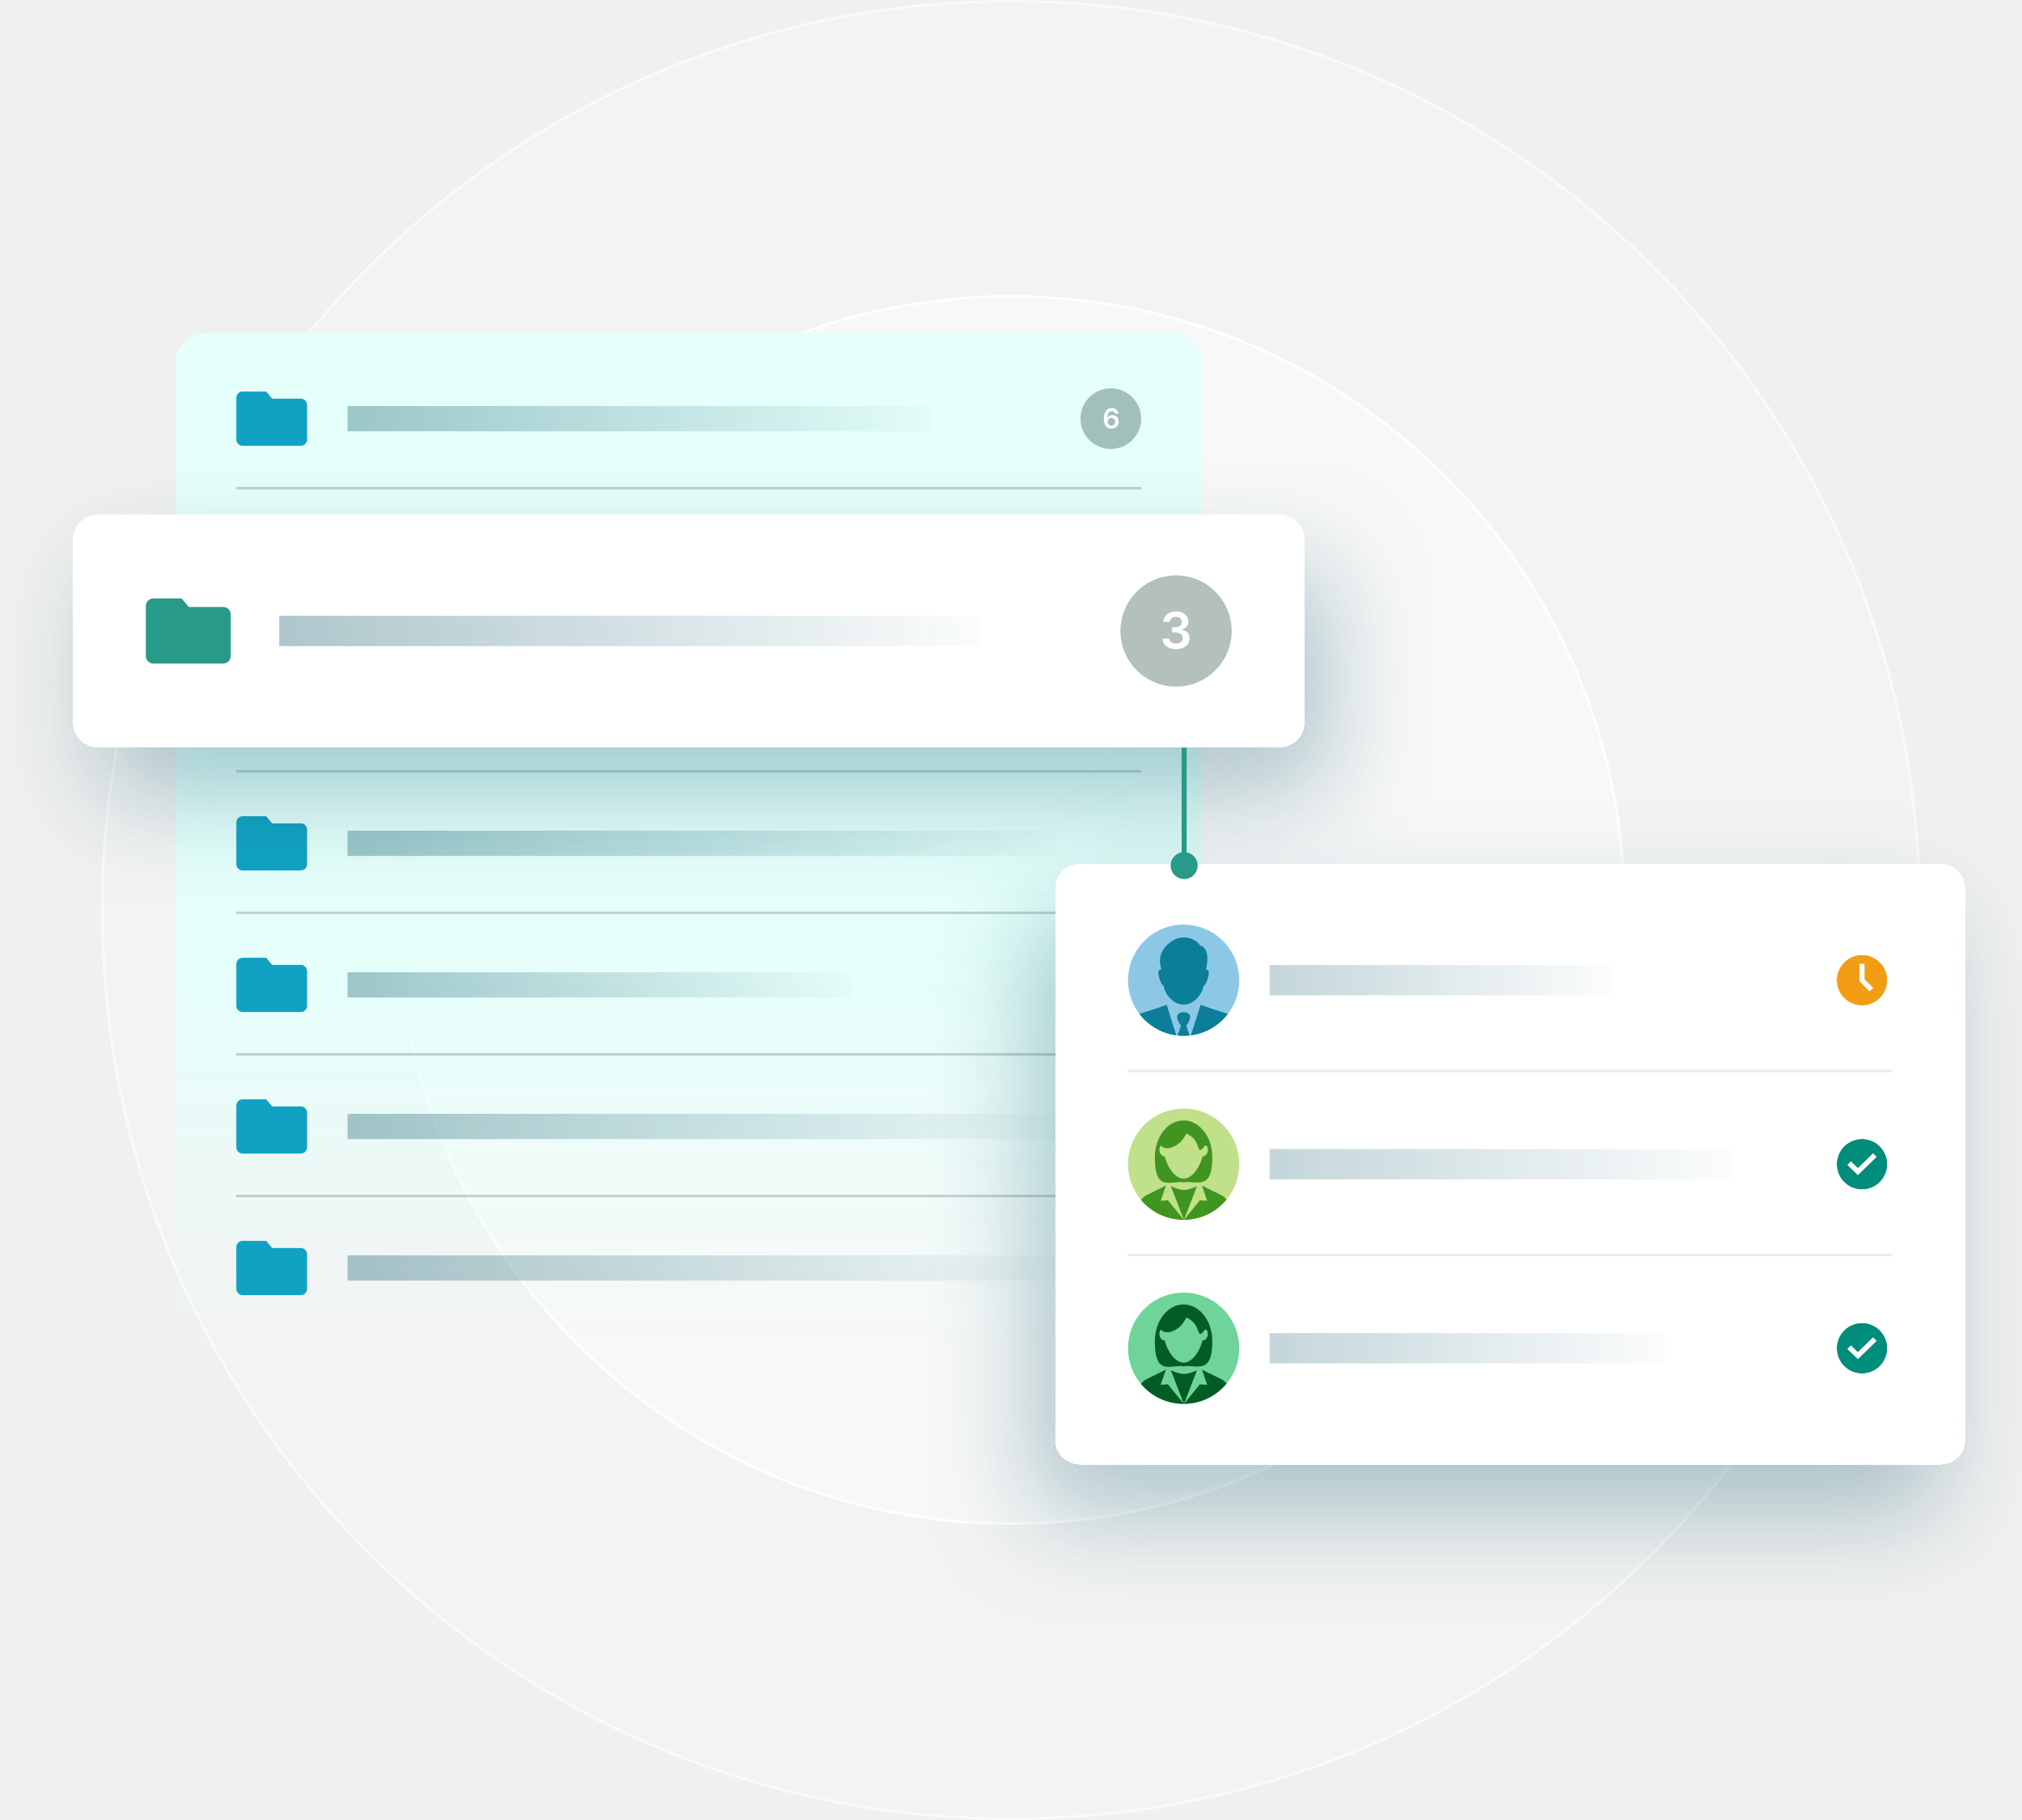
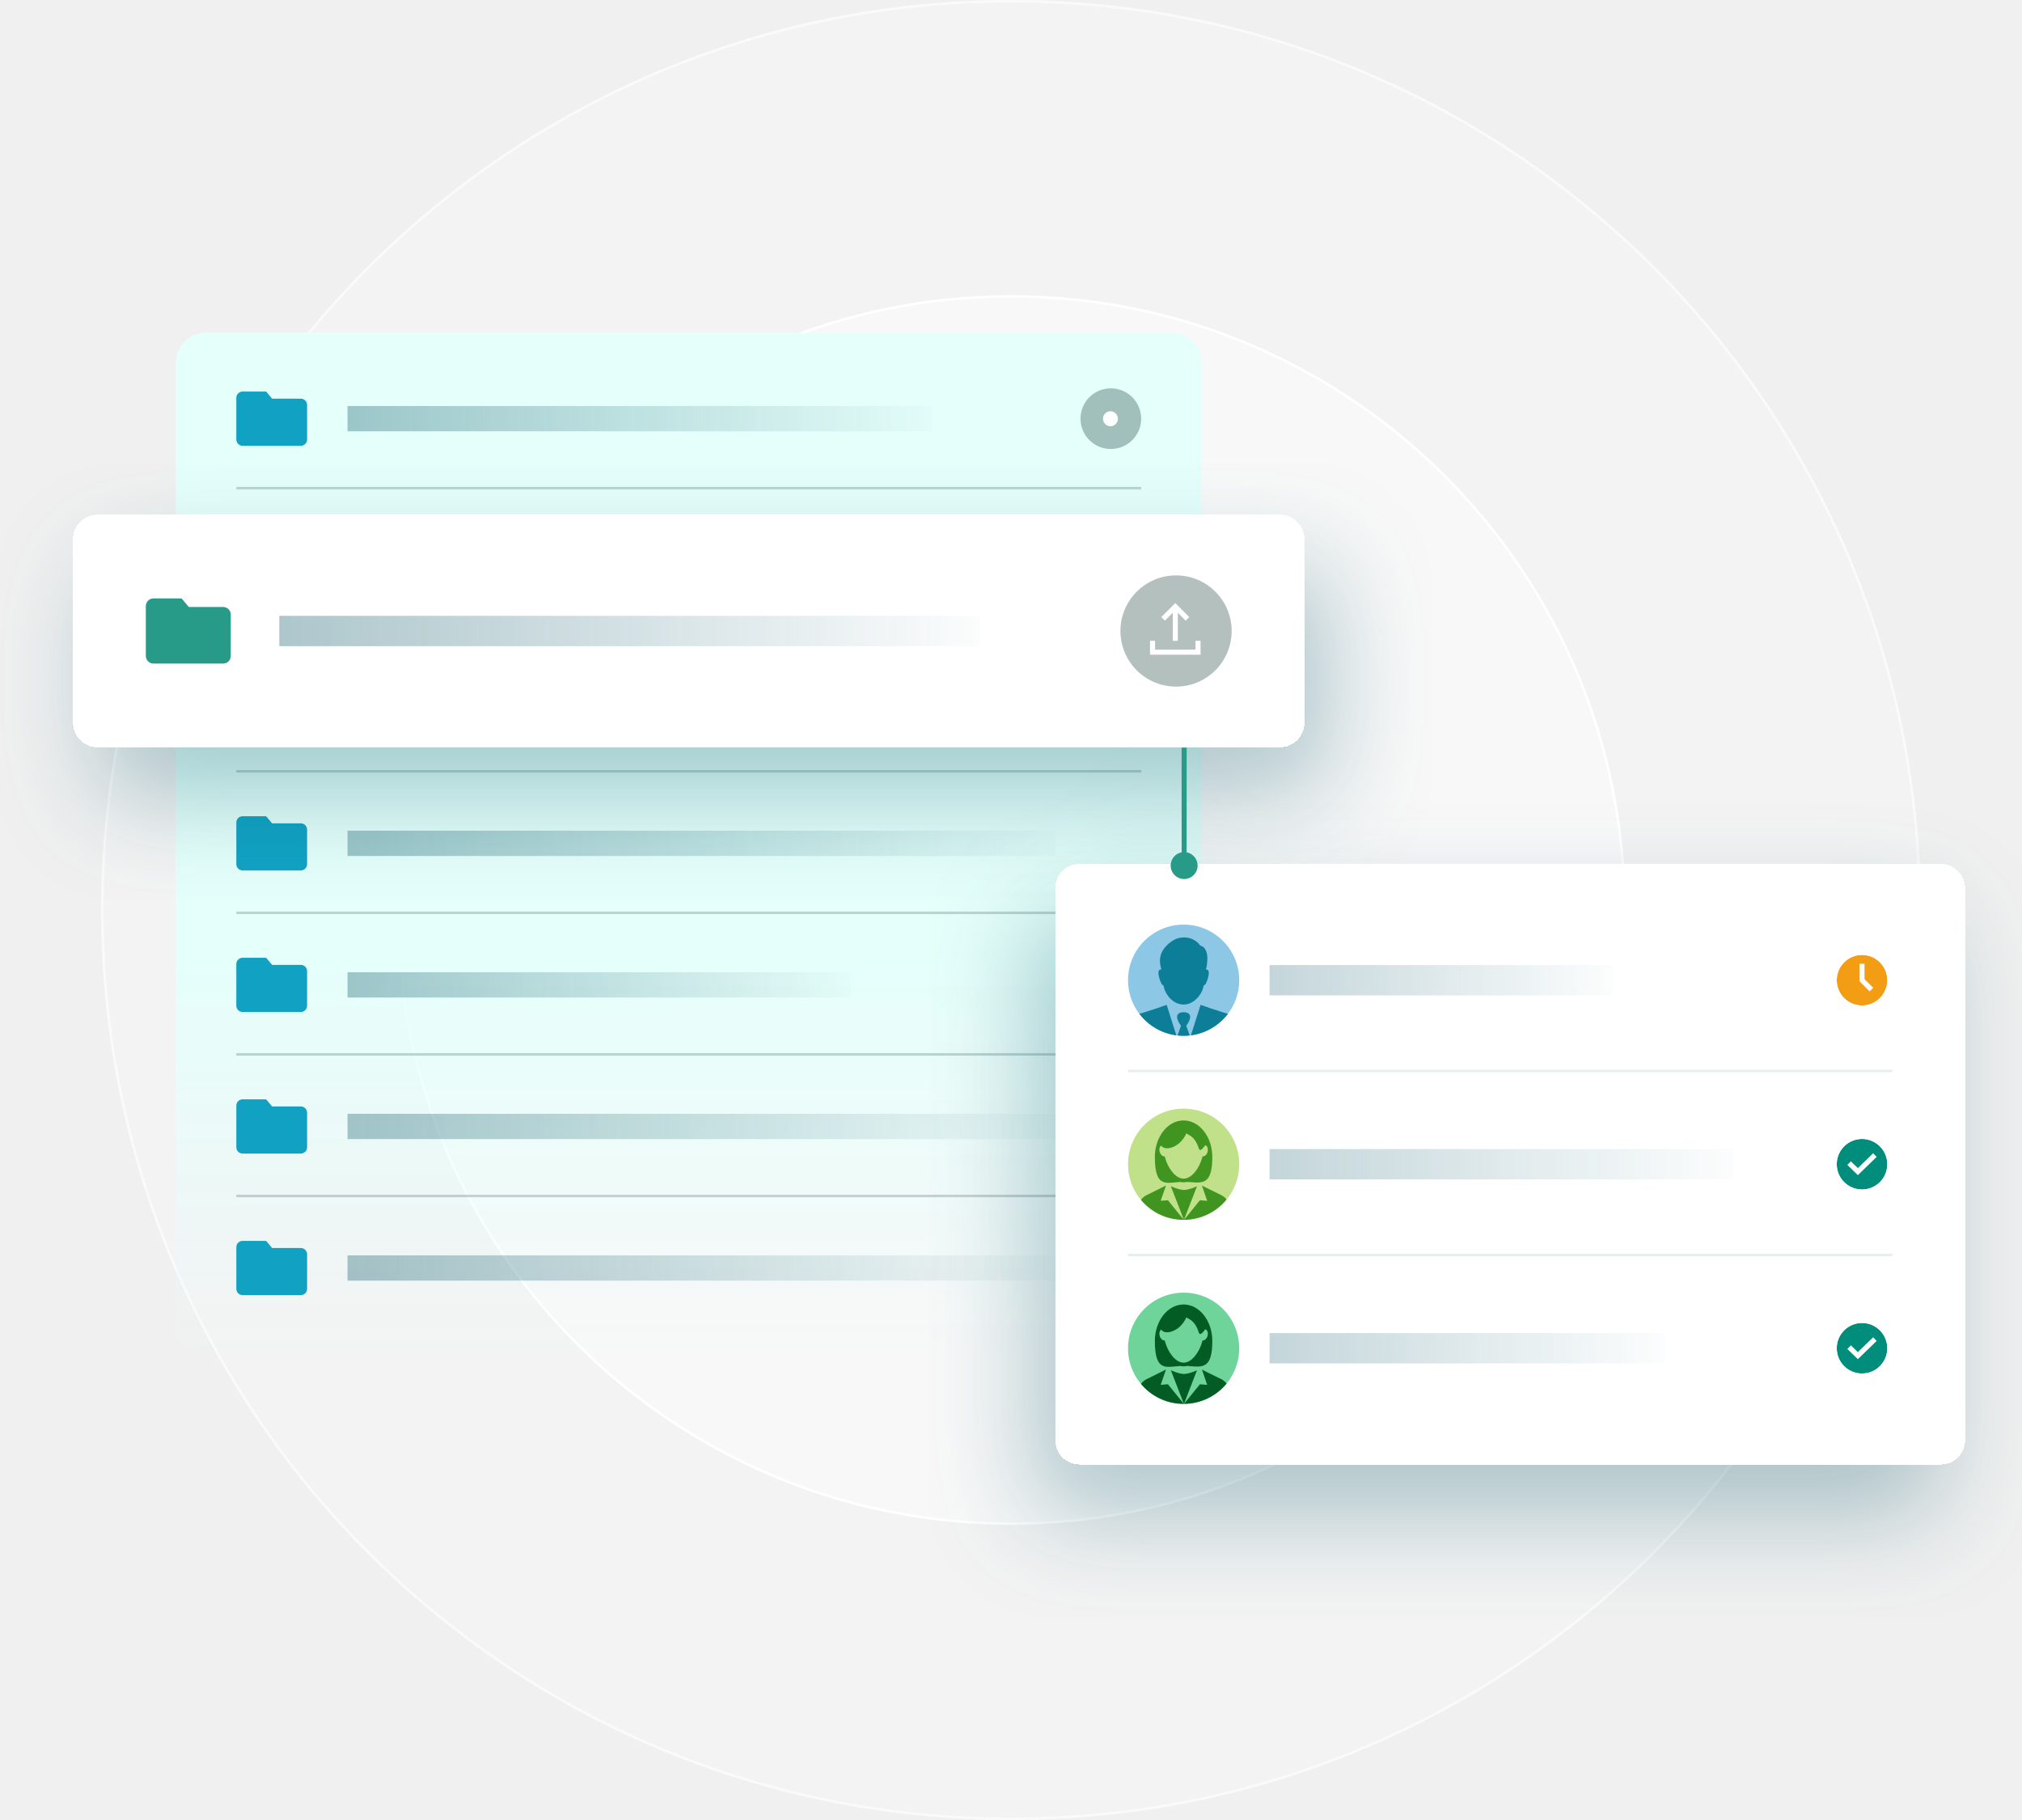
<svg xmlns="http://www.w3.org/2000/svg" xmlns:xlink="http://www.w3.org/1999/xlink" width="800" height="720" viewBox="0 0 800 720" fill="none">
  <g clip-path="url(#clip0_125_3921)">
    <circle cx="400" cy="360" r="360" fill="white" fill-opacity="0.2" />
    <circle cx="400" cy="360" r="359.515" stroke="white" stroke-opacity="0.6" stroke-width="0.97" />
    <path d="M642.758 360C642.758 494.072 534.072 602.758 400 602.758C265.928 602.758 157.242 494.072 157.242 360C157.242 225.928 265.928 117.242 400 117.242C534.072 117.242 642.758 225.928 642.758 360Z" fill="white" fill-opacity="0.45" stroke-width="0.97" stroke="white" />
    <rect x="69.5" y="131.625" width="406" height="404" rx="12" fill="url(#paint0_linear_125_3921)" />
    <g clip-path="url(#clip1_125_3921)">
      <path d="M119.029 157.709H107.659L105.395 155.016C105.327 154.935 105.226 154.889 105.12 154.893H95.971C94.601 154.906 93.498 156.021 93.5 157.391V173.861C93.5 175.23 94.602 176.343 95.971 176.357H119.029C120.398 176.343 121.5 175.23 121.5 173.861V160.205C121.5 158.836 120.398 157.723 119.029 157.709Z" fill="#11A2C3" />
    </g>
    <path opacity="0.55" d="M137.5 160.625H368.537V170.625H137.5V160.625Z" fill="url(#paint1_linear_125_3921)" fill-opacity="0.6" />
    <rect x="427.5" y="153.625" width="24" height="24" rx="12" fill="#062C27" fill-opacity="0.3" />
-     <path d="M439.755 169.552C439.376 169.549 439.005 169.483 438.643 169.354C438.282 169.223 437.956 169.009 437.667 168.715C437.378 168.418 437.148 168.024 436.978 167.533C436.807 167.04 436.723 166.429 436.726 165.701C436.726 165.022 436.798 164.416 436.943 163.884C437.087 163.352 437.295 162.903 437.566 162.536C437.838 162.167 438.164 161.885 438.547 161.692C438.931 161.498 439.361 161.401 439.837 161.401C440.335 161.401 440.777 161.499 441.161 161.695C441.549 161.892 441.861 162.16 442.099 162.501C442.337 162.84 442.484 163.222 442.541 163.648H441.127C441.054 163.343 440.906 163.1 440.681 162.92C440.459 162.736 440.178 162.645 439.837 162.645C439.286 162.645 438.863 162.883 438.566 163.361C438.272 163.839 438.123 164.495 438.12 165.329H438.175C438.301 165.102 438.465 164.907 438.667 164.744C438.868 164.582 439.095 164.456 439.348 164.368C439.604 164.278 439.874 164.233 440.158 164.233C440.623 164.233 441.04 164.344 441.409 164.566C441.781 164.788 442.076 165.094 442.293 165.484C442.51 165.872 442.617 166.316 442.614 166.817C442.617 167.339 442.498 167.807 442.258 168.223C442.018 168.636 441.683 168.962 441.254 169.199C440.826 169.437 440.326 169.554 439.755 169.552ZM439.747 168.39C440.029 168.39 440.281 168.321 440.503 168.184C440.725 168.047 440.901 167.863 441.03 167.63C441.159 167.398 441.222 167.137 441.22 166.848C441.222 166.564 441.16 166.307 441.034 166.077C440.91 165.847 440.738 165.665 440.518 165.531C440.299 165.396 440.048 165.329 439.767 165.329C439.558 165.329 439.363 165.369 439.182 165.449C439.001 165.529 438.844 165.64 438.709 165.782C438.575 165.922 438.469 166.085 438.392 166.271C438.317 166.454 438.278 166.65 438.275 166.859C438.278 167.136 438.343 167.39 438.469 167.623C438.596 167.855 438.77 168.041 438.992 168.18C439.214 168.32 439.466 168.39 439.747 168.39Z" fill="white" />
+     <path d="M441.78 165.625C441.787 165.949 441.73 166.272 441.611 166.574C441.492 166.876 441.313 167.151 441.086 167.383C440.86 167.615 440.589 167.799 440.29 167.925C439.99 168.051 439.669 168.116 439.345 168.116C439.02 168.116 438.699 168.051 438.4 167.925C438.101 167.799 437.83 167.615 437.603 167.383C437.376 167.151 437.198 166.876 437.079 166.574C436.96 166.272 436.902 165.949 436.909 165.625C436.909 164.979 437.166 164.359 437.623 163.902C438.08 163.446 438.699 163.189 439.345 163.189C439.991 163.189 440.611 163.446 441.068 163.902C441.525 164.359 441.781 164.979 441.781 165.625H441.78Z" fill="white" stroke="white" />
    <path opacity="0.2" d="M93.5 193.125H451.5" stroke="#062C27" />
    <rect x="93.5" y="207.625" width="358" height="28" rx="8" fill="white" />
    <g clip-path="url(#clip2_125_3921)">
      <path d="M119.029 213.709H107.659L105.395 211.016C105.327 210.935 105.226 210.889 105.12 210.893H95.971C94.601 210.906 93.498 212.021 93.5 213.391V229.861C93.5 231.23 94.602 232.343 95.971 232.357H119.029C120.398 232.343 121.5 231.23 121.5 229.861V216.205C121.5 214.836 120.398 213.723 119.029 213.709Z" fill="#11A2C3" />
    </g>
    <path opacity="0.55" d="M137.5 216.625H417.5V226.625H137.5V216.625Z" fill="url(#paint2_linear_125_3921)" fill-opacity="0.6" />
    <path opacity="0.2" d="M93.5 249.125H451.5" stroke="#062C27" />
    <g clip-path="url(#clip3_125_3921)">
      <path d="M119.029 269.709H107.659L105.395 267.016C105.327 266.935 105.226 266.889 105.12 266.893H95.971C94.601 266.906 93.498 268.021 93.5 269.391V285.861C93.5 287.23 94.602 288.343 95.971 288.357H119.029C120.398 288.343 121.5 287.23 121.5 285.861V272.205C121.5 270.836 120.398 269.723 119.029 269.709Z" fill="#11A2C3" />
    </g>
    <path opacity="0.55" d="M137.5 272.625H294.012V282.625H137.5V272.625Z" fill="url(#paint3_linear_125_3921)" fill-opacity="0.6" />
    <path opacity="0.2" d="M93.5 305.125H451.5" stroke="#062C27" />
    <g clip-path="url(#clip4_125_3921)">
      <path d="M119.029 325.709H107.659L105.395 323.016C105.327 322.935 105.226 322.889 105.12 322.893H95.971C94.601 322.906 93.498 324.021 93.5 325.391V341.861C93.5 343.23 94.602 344.343 95.971 344.357H119.029C120.398 344.343 121.5 343.23 121.5 341.861V328.205C121.5 326.836 120.398 325.723 119.029 325.709Z" fill="#11A2C3" />
    </g>
    <path opacity="0.55" d="M137.5 328.625H417.5V338.625H137.5V328.625Z" fill="url(#paint4_linear_125_3921)" fill-opacity="0.6" />
    <path opacity="0.2" d="M93.5 361.125H451.5" stroke="#062C27" />
    <g clip-path="url(#clip5_125_3921)">
      <path d="M119.029 381.709H107.659L105.395 379.016C105.327 378.935 105.226 378.889 105.12 378.893H95.971C94.601 378.906 93.498 380.021 93.5 381.391V397.861C93.5 399.23 94.602 400.343 95.971 400.357H119.029C120.398 400.343 121.5 399.23 121.5 397.861V384.205C121.5 382.836 120.398 381.723 119.029 381.709Z" fill="#11A2C3" />
    </g>
    <path opacity="0.55" d="M137.5 384.625H336.389V394.625H137.5V384.625Z" fill="url(#paint5_linear_125_3921)" fill-opacity="0.6" />
    <path opacity="0.2" d="M93.5 417.125H451.5" stroke="#062C27" />
    <g clip-path="url(#clip6_125_3921)">
      <path d="M119.029 437.709H107.659L105.395 435.016C105.327 434.935 105.226 434.889 105.12 434.893H95.971C94.601 434.906 93.498 436.021 93.5 437.391V453.861C93.5 455.23 94.602 456.343 95.971 456.357H119.029C120.398 456.343 121.5 455.23 121.5 453.861V440.205C121.5 438.836 120.398 437.723 119.029 437.709Z" fill="#11A2C3" />
    </g>
    <path opacity="0.55" d="M137.5 440.625H417.5V450.625H137.5V440.625Z" fill="url(#paint6_linear_125_3921)" fill-opacity="0.6" />
    <g filter="url(#filter0_d_125_3921)">
      <rect x="28.9" y="203.625" width="487.2" height="92" rx="9.6" fill="white" shape-rendering="crispEdges" />
      <rect x="57.7" y="232.825" width="371.2" height="33.6" rx="9.6" fill="white" />
      <g clip-path="url(#clip7_125_3921)">
        <path d="M88.338 240.126H74.694L71.976 236.895C71.895 236.797 71.773 236.742 71.647 236.746H60.667C59.024 236.763 57.701 238.1 57.703 239.744V259.509C57.703 261.151 59.025 262.487 60.667 262.503H88.338C89.98 262.487 91.303 261.151 91.303 259.509V243.12C91.303 241.478 89.98 240.142 88.338 240.126Z" fill="#279A88" />
      </g>
      <path opacity="0.55" d="M110.5 243.625H387.745V255.625H110.5V243.625Z" fill="url(#paint7_linear_125_3921)" fill-opacity="0.6" />
      <rect x="443.3" y="227.625" width="44" height="44" rx="22" fill="#062C27" fill-opacity="0.3" />
-       <path d="M465.299 256.824C464.277 256.824 463.368 256.649 462.572 256.298C461.781 255.948 461.156 255.46 460.697 254.835C460.238 254.21 459.994 253.488 459.966 252.669H462.636C462.66 253.062 462.79 253.405 463.027 253.699C463.263 253.988 463.578 254.213 463.971 254.374C464.364 254.535 464.805 254.615 465.292 254.615C465.813 254.615 466.275 254.525 466.677 254.345C467.08 254.161 467.395 253.905 467.622 253.578C467.849 253.251 467.96 252.875 467.956 252.449C467.96 252.009 467.847 251.62 467.615 251.284C467.383 250.948 467.047 250.685 466.606 250.496C466.171 250.306 465.645 250.212 465.03 250.212H463.744V248.18H465.03C465.536 248.18 465.979 248.093 466.358 247.918C466.741 247.742 467.042 247.496 467.26 247.179C467.477 246.857 467.584 246.485 467.579 246.064C467.584 245.652 467.492 245.295 467.302 244.991C467.118 244.684 466.855 244.445 466.514 244.274C466.178 244.104 465.782 244.018 465.328 244.018C464.883 244.018 464.471 244.099 464.092 244.26C463.713 244.421 463.408 244.651 463.176 244.949C462.944 245.242 462.821 245.593 462.807 246H460.271C460.29 245.186 460.524 244.471 460.974 243.855C461.429 243.235 462.035 242.752 462.792 242.406C463.55 242.056 464.4 241.881 465.342 241.881C466.313 241.881 467.155 242.063 467.87 242.428C468.59 242.787 469.146 243.273 469.539 243.884C469.932 244.494 470.129 245.169 470.129 245.908C470.134 246.727 469.892 247.413 469.405 247.967C468.922 248.521 468.287 248.884 467.501 249.054V249.168C468.524 249.31 469.307 249.688 469.852 250.304C470.401 250.915 470.673 251.675 470.669 252.584C470.669 253.398 470.437 254.127 469.973 254.771C469.513 255.411 468.879 255.912 468.069 256.277C467.264 256.642 466.341 256.824 465.299 256.824Z" fill="white" />
+       <path d="M465 253.5V240M469.83 244.83L465 240L460.17 244.83M456 253.5V258H474V253.5" stroke-width="2" stroke="white" />
    </g>
    <path opacity="0.2" d="M93.5 473.125H451.5" stroke="#062C27" />
    <g clip-path="url(#clip8_125_3921)">
      <path d="M119.029 493.709H107.659L105.395 491.016C105.327 490.935 105.226 490.889 105.12 490.893H95.971C94.601 490.906 93.498 492.021 93.5 493.391V509.861C93.5 511.23 94.602 512.343 95.971 512.357H119.029C120.398 512.343 121.5 511.23 121.5 509.861V496.205C121.5 494.836 120.398 493.723 119.029 493.709Z" fill="#11A2C3" />
    </g>
    <path opacity="0.55" d="M137.5 496.625H417.5V506.625H137.5V496.625Z" fill="url(#paint8_linear_125_3921)" fill-opacity="0.6" />
    <g filter="url(#filter1_d_125_3921)">
      <rect x="417.5" y="341.775" width="360" height="237.6" rx="9.6" fill="white" shape-rendering="crispEdges" />
      <g clip-path="url(#clip9_125_3921)">
        <rect x="446.3" y="365.775" width="44" height="44" rx="22" fill="#8CC8E6" />
        <path d="M477.081 383.522C477.227 383.103 477.346 382.683 477.419 382.264C478.732 374.366 474.847 374.092 474.847 374.092C474.847 374.092 474.199 372.852 472.503 371.912C471.363 371.238 469.776 370.718 467.688 370.891C467.013 370.928 466.375 371.055 465.773 371.256C465.007 371.511 464.304 371.894 463.666 372.332C462.882 372.824 462.143 373.436 461.495 374.129C460.465 375.177 459.544 376.545 459.152 378.242C458.814 379.509 458.896 380.832 459.17 382.264C459.243 382.683 459.352 383.094 459.507 383.522C458.732 383.449 457.811 383.896 458.677 386.951C459.297 389.186 459.881 389.806 460.328 389.842C460.738 392.496 462.781 395.871 466.147 397.056C467.524 397.54 469.038 397.54 470.415 397.047C473.725 395.852 475.841 392.487 476.251 389.842C476.698 389.806 477.282 389.177 477.911 386.951C478.778 383.896 477.857 383.449 477.081 383.522Z" fill="#0C7E98" />
        <path d="M487.217 401.433C482.483 400.229 475.004 397.521 475.004 397.521L471.438 408.802L471.429 408.775L470.936 410.289L469.35 405.792C473.244 400.357 468.565 400.412 468.301 400.421C468.036 400.412 463.358 400.357 467.252 405.792L465.665 410.289L465.173 408.775L465.164 408.802L461.598 397.521C461.598 397.521 454.118 400.229 449.385 401.433C445.855 402.327 445.682 406.403 445.828 408.428C445.81 408.428 446.02 415.651 446.22 416.855C446.22 416.855 456.746 416.846 468.292 416.855C479.838 416.855 490.363 416.855 490.363 416.855C490.573 415.651 490.774 408.428 490.774 408.428C490.919 406.413 490.746 402.336 487.217 401.433Z" fill="#0C7E98" />
      </g>
      <path opacity="0.4" d="M502.3 381.775H638.362V393.775H502.3V381.775Z" fill="url(#paint9_linear_125_3921)" fill-opacity="0.6" />
      <use xlink:href="#stroke0_125_3921" fill="#F39D14" />
      <mask id="stroke1_125_3921" maskUnits="userSpaceOnUse" x="723.701" y="374.773" width="26" height="26" fill="black">
        <rect fill="white" x="723.701" y="374.773" width="26" height="26" />
        <use xlink:href="#stroke0_125_3921" />
      </mask>
      <path d="M726.701 387.773C726.701 382.25 731.178 377.773 736.701 377.773C742.224 377.773 746.701 382.25 746.701 387.773C746.701 393.296 742.224 397.773 736.701 397.773C731.178 397.773 726.701 393.296 726.701 387.773Z" stroke-width="6" stroke-linecap="square" stroke-linejoin="round" stroke="white" mask="url(#stroke1_125_3921)" />
      <path d="M736.699 382.274V387.774L739.699 390.774" stroke-width="2" stroke-linecap="square" stroke-linejoin="round" stroke="white" />
      <path opacity="0.1" d="M446.3 423.676H748.7" stroke="#075364" />
      <g clip-path="url(#clip10_125_3921)">
        <rect x="446.299" y="438.575" width="44" height="44" rx="22" fill="#C0E08A" />
        <g opacity="0.8">
          <path d="M465.079 467.749C463.666 467.889 462.367 468.018 461.239 467.845C460.832 467.783 460.441 467.681 460.081 467.509C458.124 466.64 456.919 464.145 456.919 457.723C456.919 449.737 462.006 443.252 468.283 443.252C474.56 443.252 479.647 449.737 479.647 457.723C479.647 468.315 476.065 468.046 471.213 467.681C470.675 467.641 470.122 467.599 469.557 467.571C469.135 467.673 468.713 467.736 468.283 467.736C467.861 467.736 467.454 467.673 467.048 467.579C466.372 467.62 465.714 467.686 465.079 467.749ZM466.365 452.404C463.702 454.532 460.618 454.891 459.428 453.21C459.221 453.319 459.068 453.499 458.999 453.64C458.699 454.148 458.63 454.884 458.814 455.619C459.091 456.706 459.804 457.355 460.364 457.434L460.825 457.496L460.948 457.958C462.045 461.986 464.976 466.273 468.298 466.273C471.621 466.273 474.56 461.986 475.649 457.958L475.772 457.496L476.232 457.434C476.8 457.363 477.506 456.714 477.782 455.619C477.967 454.884 477.898 454.148 477.598 453.64C477.491 453.452 477.299 453.218 477 453.139C476.954 453.128 476.9 453.129 476.843 453.13C476.824 453.131 476.804 453.131 476.785 453.131C476.562 453.499 476.279 453.867 475.933 454.219C474.699 455.473 474.513 454.954 474.08 453.744C473.744 452.803 473.257 451.444 472.012 450.175C471.237 449.385 470.263 448.829 469.311 448.391C469.234 448.626 469.142 448.876 469.027 449.119C468.079 450.808 467.04 451.864 466.365 452.404Z" fill="#208205" />
          <path d="M459.222 475.044L462.088 474.823L468.416 482.618L463.245 469.268C463.251 469.271 466.396 470.742 468.412 470.748C470.418 470.753 473.542 469.313 473.578 469.297L468.417 482.615L474.745 474.832L477.61 475.054L475.555 468.996C475.922 469.198 476.289 469.401 476.665 469.584L483.177 472.796C484.875 473.636 486.081 475.228 486.419 477.09L486.921 486.033C482.116 489.853 475.594 486.033 468.416 486.033C461.238 486.033 454.717 489.853 449.912 486.033L450.414 477.09C450.752 475.228 451.958 473.636 453.656 472.796L460.013 469.651L461.315 468.986L459.222 475.044Z" fill="#208205" />
        </g>
      </g>
      <path opacity="0.4" d="M502.3 454.575H686.12V466.575H502.3V454.575Z" fill="url(#paint10_linear_125_3921)" fill-opacity="0.6" />
      <use xlink:href="#stroke2_125_3921" fill="#008D7B" />
      <mask id="stroke3_125_3921" maskUnits="userSpaceOnUse" x="722.701" y="446.573" width="28" height="28" fill="black">
        <rect fill="white" x="722.701" y="446.573" width="28" height="28" />
        <use xlink:href="#stroke2_125_3921" />
      </mask>
      <path d="M726.701 460.573C726.701 455.05 731.178 450.573 736.701 450.573C742.224 450.573 746.701 455.05 746.701 460.573C746.701 466.096 742.224 470.573 736.701 470.573C731.178 470.573 726.701 466.096 726.701 460.573Z" stroke-width="7.5" stroke-linecap="square" stroke-linejoin="round" stroke="white" mask="url(#stroke3_125_3921)" />
      <path d="M741.083 457.651L735.056 463.496L732.316 460.839" stroke-width="2" stroke-linecap="square" stroke="white" />
      <path opacity="0.1" d="M446.3 496.476H748.7" stroke="#075364" />
      <g clip-path="url(#clip11_125_3921)">
        <rect x="446.299" y="511.375" width="44" height="44" rx="22" fill="#6ED49A" />
        <path d="M465.079 540.548C463.666 540.689 462.367 540.818 461.239 540.645C460.832 540.582 460.441 540.481 460.081 540.309C458.124 539.44 456.919 536.945 456.919 530.523C456.919 522.536 462.006 516.052 468.283 516.052C474.56 516.052 479.647 522.536 479.647 530.523C479.647 541.115 476.065 540.846 471.213 540.481C470.675 540.441 470.122 540.399 469.557 540.371C469.135 540.473 468.713 540.535 468.283 540.535C467.861 540.535 467.454 540.473 467.048 540.379C466.372 540.42 465.714 540.485 465.079 540.548ZM466.365 525.204C463.702 527.331 460.618 527.691 459.428 526.009C459.221 526.119 459.068 526.299 458.999 526.44C458.699 526.948 458.63 527.683 458.814 528.419C459.091 529.506 459.804 530.155 460.364 530.234L460.825 530.296L460.948 530.758C462.045 534.786 464.976 539.073 468.298 539.073C471.621 539.073 474.56 534.786 475.649 530.758L475.772 530.296L476.232 530.234C476.8 530.163 477.506 529.514 477.782 528.419C477.967 527.683 477.898 526.948 477.598 526.44C477.491 526.252 477.299 526.017 477 525.939C476.954 525.927 476.9 525.929 476.843 525.93C476.824 525.931 476.804 525.931 476.785 525.931C476.562 526.299 476.279 526.667 475.933 527.019C474.699 528.273 474.513 527.754 474.08 526.544C473.744 525.603 473.257 524.244 472.012 522.974C471.237 522.184 470.263 521.629 469.311 521.191C469.234 521.426 469.142 521.676 469.027 521.918C468.079 523.608 467.04 524.664 466.365 525.204Z" fill="#025C23" />
        <path d="M459.222 547.844L462.088 547.623L468.416 555.418L463.245 542.068C463.251 542.071 466.396 543.542 468.412 543.548C470.418 543.553 473.542 542.113 473.578 542.097L468.417 555.415L474.745 547.632L477.61 547.854L475.555 541.795C475.922 541.998 476.289 542.201 476.665 542.384L483.177 545.596C484.875 546.435 486.081 548.028 486.419 549.89L486.921 558.832C482.116 562.653 475.594 558.832 468.416 558.832C461.238 558.832 454.717 562.653 449.912 558.832L450.414 549.89C450.752 548.028 451.958 546.435 453.656 545.596L460.013 542.451L461.315 541.785L459.222 547.844Z" fill="#025C23" />
      </g>
      <path opacity="0.4" d="M502.3 527.375H658.812V539.375H502.3V527.375Z" fill="url(#paint11_linear_125_3921)" fill-opacity="0.6" />
      <use xlink:href="#stroke4_125_3921" fill="#008D7B" />
      <mask id="stroke5_125_3921" maskUnits="userSpaceOnUse" x="722.701" y="519.373" width="28" height="28" fill="black">
        <rect fill="white" x="722.701" y="519.373" width="28" height="28" />
        <use xlink:href="#stroke4_125_3921" />
      </mask>
      <path d="M726.701 533.373C726.701 527.85 731.178 523.373 736.701 523.373C742.224 523.373 746.701 527.85 746.701 533.373C746.701 538.896 742.224 543.373 736.701 543.373C731.178 543.373 726.701 538.896 726.701 533.373Z" stroke-width="7.5" stroke-linecap="square" stroke-linejoin="round" stroke="white" mask="url(#stroke5_125_3921)" />
      <path d="M741.083 530.451L735.056 536.296L732.316 533.639" stroke-width="2" stroke-linecap="square" stroke="white" />
      <path d="M468.5 295.775L467.5 295.775L467.5 342.416L468.5 342.416L469.5 342.416L469.5 295.775L468.5 295.775ZM468.5 337.083C465.554 337.083 463.167 339.47 463.167 342.416C463.167 345.362 465.554 347.749 468.5 347.749C471.446 347.749 473.833 345.362 473.833 342.416C473.833 339.47 471.446 337.083 468.5 337.083Z" fill="#279A88" />
    </g>
  </g>
  <defs>
    <filter id="filter0_d_125_3921" x="-1.1" y="183.625" width="567.2" height="172" filterUnits="userSpaceOnUse" color-interpolation-filters="sRGB">
      <feFlood flood-opacity="0" result="BackgroundImageFix" />
      <feColorMatrix in="SourceAlpha" type="matrix" values="0 0 0 0 0 0 0 0 0 0 0 0 0 0 0 0 0 0 127 0" result="hardAlpha" />
      <feOffset dx="10" dy="20" />
      <feGaussianBlur stdDeviation="20" />
      <feComposite in2="hardAlpha" operator="out" />
      <feColorMatrix type="matrix" values="0 0 0 0 0.027 0 0 0 0 0.325 0 0 0 0 0.392 0 0 0 0.3 0" />
      <feBlend mode="normal" in2="BackgroundImageFix" result="effect1_dropShadow_125_3921" />
      <feBlend mode="normal" in="SourceGraphic" in2="effect1_dropShadow_125_3921" result="shape" />
    </filter>
    <filter id="filter1_d_125_3921" x="367.5" y="275.775" width="440" height="363.6" filterUnits="userSpaceOnUse" color-interpolation-filters="sRGB">
      <feFlood flood-opacity="0" result="BackgroundImageFix" />
      <feColorMatrix in="SourceAlpha" type="matrix" values="0 0 0 0 0 0 0 0 0 0 0 0 0 0 0 0 0 0 127 0" result="hardAlpha" />
      <feOffset dx="-10" dy="20" />
      <feGaussianBlur stdDeviation="20" />
      <feComposite in2="hardAlpha" operator="out" />
      <feColorMatrix type="matrix" values="0 0 0 0 0.027 0 0 0 0 0.325 0 0 0 0 0.392 0 0 0 0.3 0" />
      <feBlend mode="normal" in2="BackgroundImageFix" result="effect1_dropShadow_125_3921" />
      <feBlend mode="normal" in="SourceGraphic" in2="effect1_dropShadow_125_3921" result="shape" />
    </filter>
    <linearGradient id="paint0_linear_125_3921" x1="272.5" y1="378.331" x2="272.5" y2="535.625" gradientUnits="userSpaceOnUse">
      <stop stop-color="#E5FFFB" />
      <stop offset="1" stop-color="#E5FFFB" stop-opacity="0" />
    </linearGradient>
    <linearGradient id="paint1_linear_125_3921" x1="137.5" y1="165.625" x2="379.966" y2="165.625" gradientUnits="userSpaceOnUse">
      <stop stop-color="#075364" />
      <stop offset="1" stop-color="#075364" stop-opacity="0" />
    </linearGradient>
    <linearGradient id="paint2_linear_125_3921" x1="137.5" y1="221.625" x2="431.351" y2="221.625" gradientUnits="userSpaceOnUse">
      <stop stop-color="#062C27" />
      <stop offset="1" stop-color="#062C27" stop-opacity="0" />
    </linearGradient>
    <linearGradient id="paint3_linear_125_3921" x1="137.5" y1="277.625" x2="301.754" y2="277.625" gradientUnits="userSpaceOnUse">
      <stop stop-color="#062C27" />
      <stop offset="1" stop-color="#062C27" stop-opacity="0" />
    </linearGradient>
    <linearGradient id="paint4_linear_125_3921" x1="137.5" y1="333.625" x2="431.351" y2="333.625" gradientUnits="userSpaceOnUse">
      <stop stop-color="#075364" />
      <stop offset="1" stop-color="#075364" stop-opacity="0" />
    </linearGradient>
    <linearGradient id="paint5_linear_125_3921" x1="137.5" y1="389.625" x2="346.227" y2="389.625" gradientUnits="userSpaceOnUse">
      <stop stop-color="#075364" />
      <stop offset="1" stop-color="#075364" stop-opacity="0" />
    </linearGradient>
    <linearGradient id="paint6_linear_125_3921" x1="137.5" y1="445.625" x2="431.351" y2="445.625" gradientUnits="userSpaceOnUse">
      <stop stop-color="#075364" />
      <stop offset="1" stop-color="#075364" stop-opacity="0" />
    </linearGradient>
    <linearGradient id="paint7_linear_125_3921" x1="110.5" y1="249.625" x2="401.46" y2="249.625" gradientUnits="userSpaceOnUse">
      <stop stop-color="#075364" />
      <stop offset="1" stop-color="#075364" stop-opacity="0" />
    </linearGradient>
    <linearGradient id="paint8_linear_125_3921" x1="137.5" y1="501.625" x2="431.351" y2="501.625" gradientUnits="userSpaceOnUse">
      <stop stop-color="#075364" />
      <stop offset="1" stop-color="#075364" stop-opacity="0" />
    </linearGradient>
    <linearGradient id="paint9_linear_125_3921" x1="502.3" y1="387.775" x2="645.093" y2="387.775" gradientUnits="userSpaceOnUse">
      <stop stop-color="#075364" />
      <stop offset="1" stop-color="#075364" stop-opacity="0" />
    </linearGradient>
    <linearGradient id="paint10_linear_125_3921" x1="502.3" y1="460.575" x2="695.213" y2="460.575" gradientUnits="userSpaceOnUse">
      <stop stop-color="#075364" />
      <stop offset="1" stop-color="#075364" stop-opacity="0" />
    </linearGradient>
    <linearGradient id="paint11_linear_125_3921" x1="502.3" y1="533.375" x2="666.554" y2="533.375" gradientUnits="userSpaceOnUse">
      <stop stop-color="#075364" />
      <stop offset="1" stop-color="#075364" stop-opacity="0" />
    </linearGradient>
    <clipPath id="clip0_125_3921">
      <rect width="800" height="720" fill="white" />
    </clipPath>
    <clipPath id="clip1_125_3921">
      <rect width="28" height="28" fill="white" transform="translate(93.5 151.625)" />
    </clipPath>
    <clipPath id="clip2_125_3921">
      <rect width="28" height="28" fill="white" transform="translate(93.5 207.625)" />
    </clipPath>
    <clipPath id="clip3_125_3921">
      <rect width="28" height="28" fill="white" transform="translate(93.5 263.625)" />
    </clipPath>
    <clipPath id="clip4_125_3921">
      <rect width="28" height="28" fill="white" transform="translate(93.5 319.625)" />
    </clipPath>
    <clipPath id="clip5_125_3921">
      <rect width="28" height="28" fill="white" transform="translate(93.5 375.625)" />
    </clipPath>
    <clipPath id="clip6_125_3921">
      <rect width="28" height="28" fill="white" transform="translate(93.5 431.625)" />
    </clipPath>
    <clipPath id="clip7_125_3921">
      <rect width="33.6" height="33.6" fill="white" transform="translate(57.7004 232.825)" />
    </clipPath>
    <clipPath id="clip8_125_3921">
      <rect width="28" height="28" fill="white" transform="translate(93.5 487.625)" />
    </clipPath>
    <clipPath id="clip9_125_3921">
      <rect x="446.3" y="365.775" width="44" height="44" rx="22" fill="white" />
    </clipPath>
    <path id="stroke0_125_3921" d="M726.701 387.773C726.701 382.25 731.178 377.773 736.701 377.773C742.224 377.773 746.701 382.25 746.701 387.773C746.701 393.296 742.224 397.773 736.701 397.773C731.178 397.773 726.701 393.296 726.701 387.773Z" />
    <clipPath id="clip10_125_3921">
      <rect x="446.299" y="438.575" width="44" height="44" rx="22" fill="white" />
    </clipPath>
    <path id="stroke2_125_3921" d="M726.701 460.573C726.701 455.05 731.178 450.573 736.701 450.573C742.224 450.573 746.701 455.05 746.701 460.573C746.701 466.096 742.224 470.573 736.701 470.573C731.178 470.573 726.701 466.096 726.701 460.573Z" />
    <clipPath id="clip11_125_3921">
      <rect x="446.299" y="511.375" width="44" height="44" rx="22" fill="white" />
    </clipPath>
    <path id="stroke4_125_3921" d="M726.701 533.373C726.701 527.85 731.178 523.373 736.701 523.373C742.224 523.373 746.701 527.85 746.701 533.373C746.701 538.896 742.224 543.373 736.701 543.373C731.178 543.373 726.701 538.896 726.701 533.373Z" />
  </defs>
</svg>
